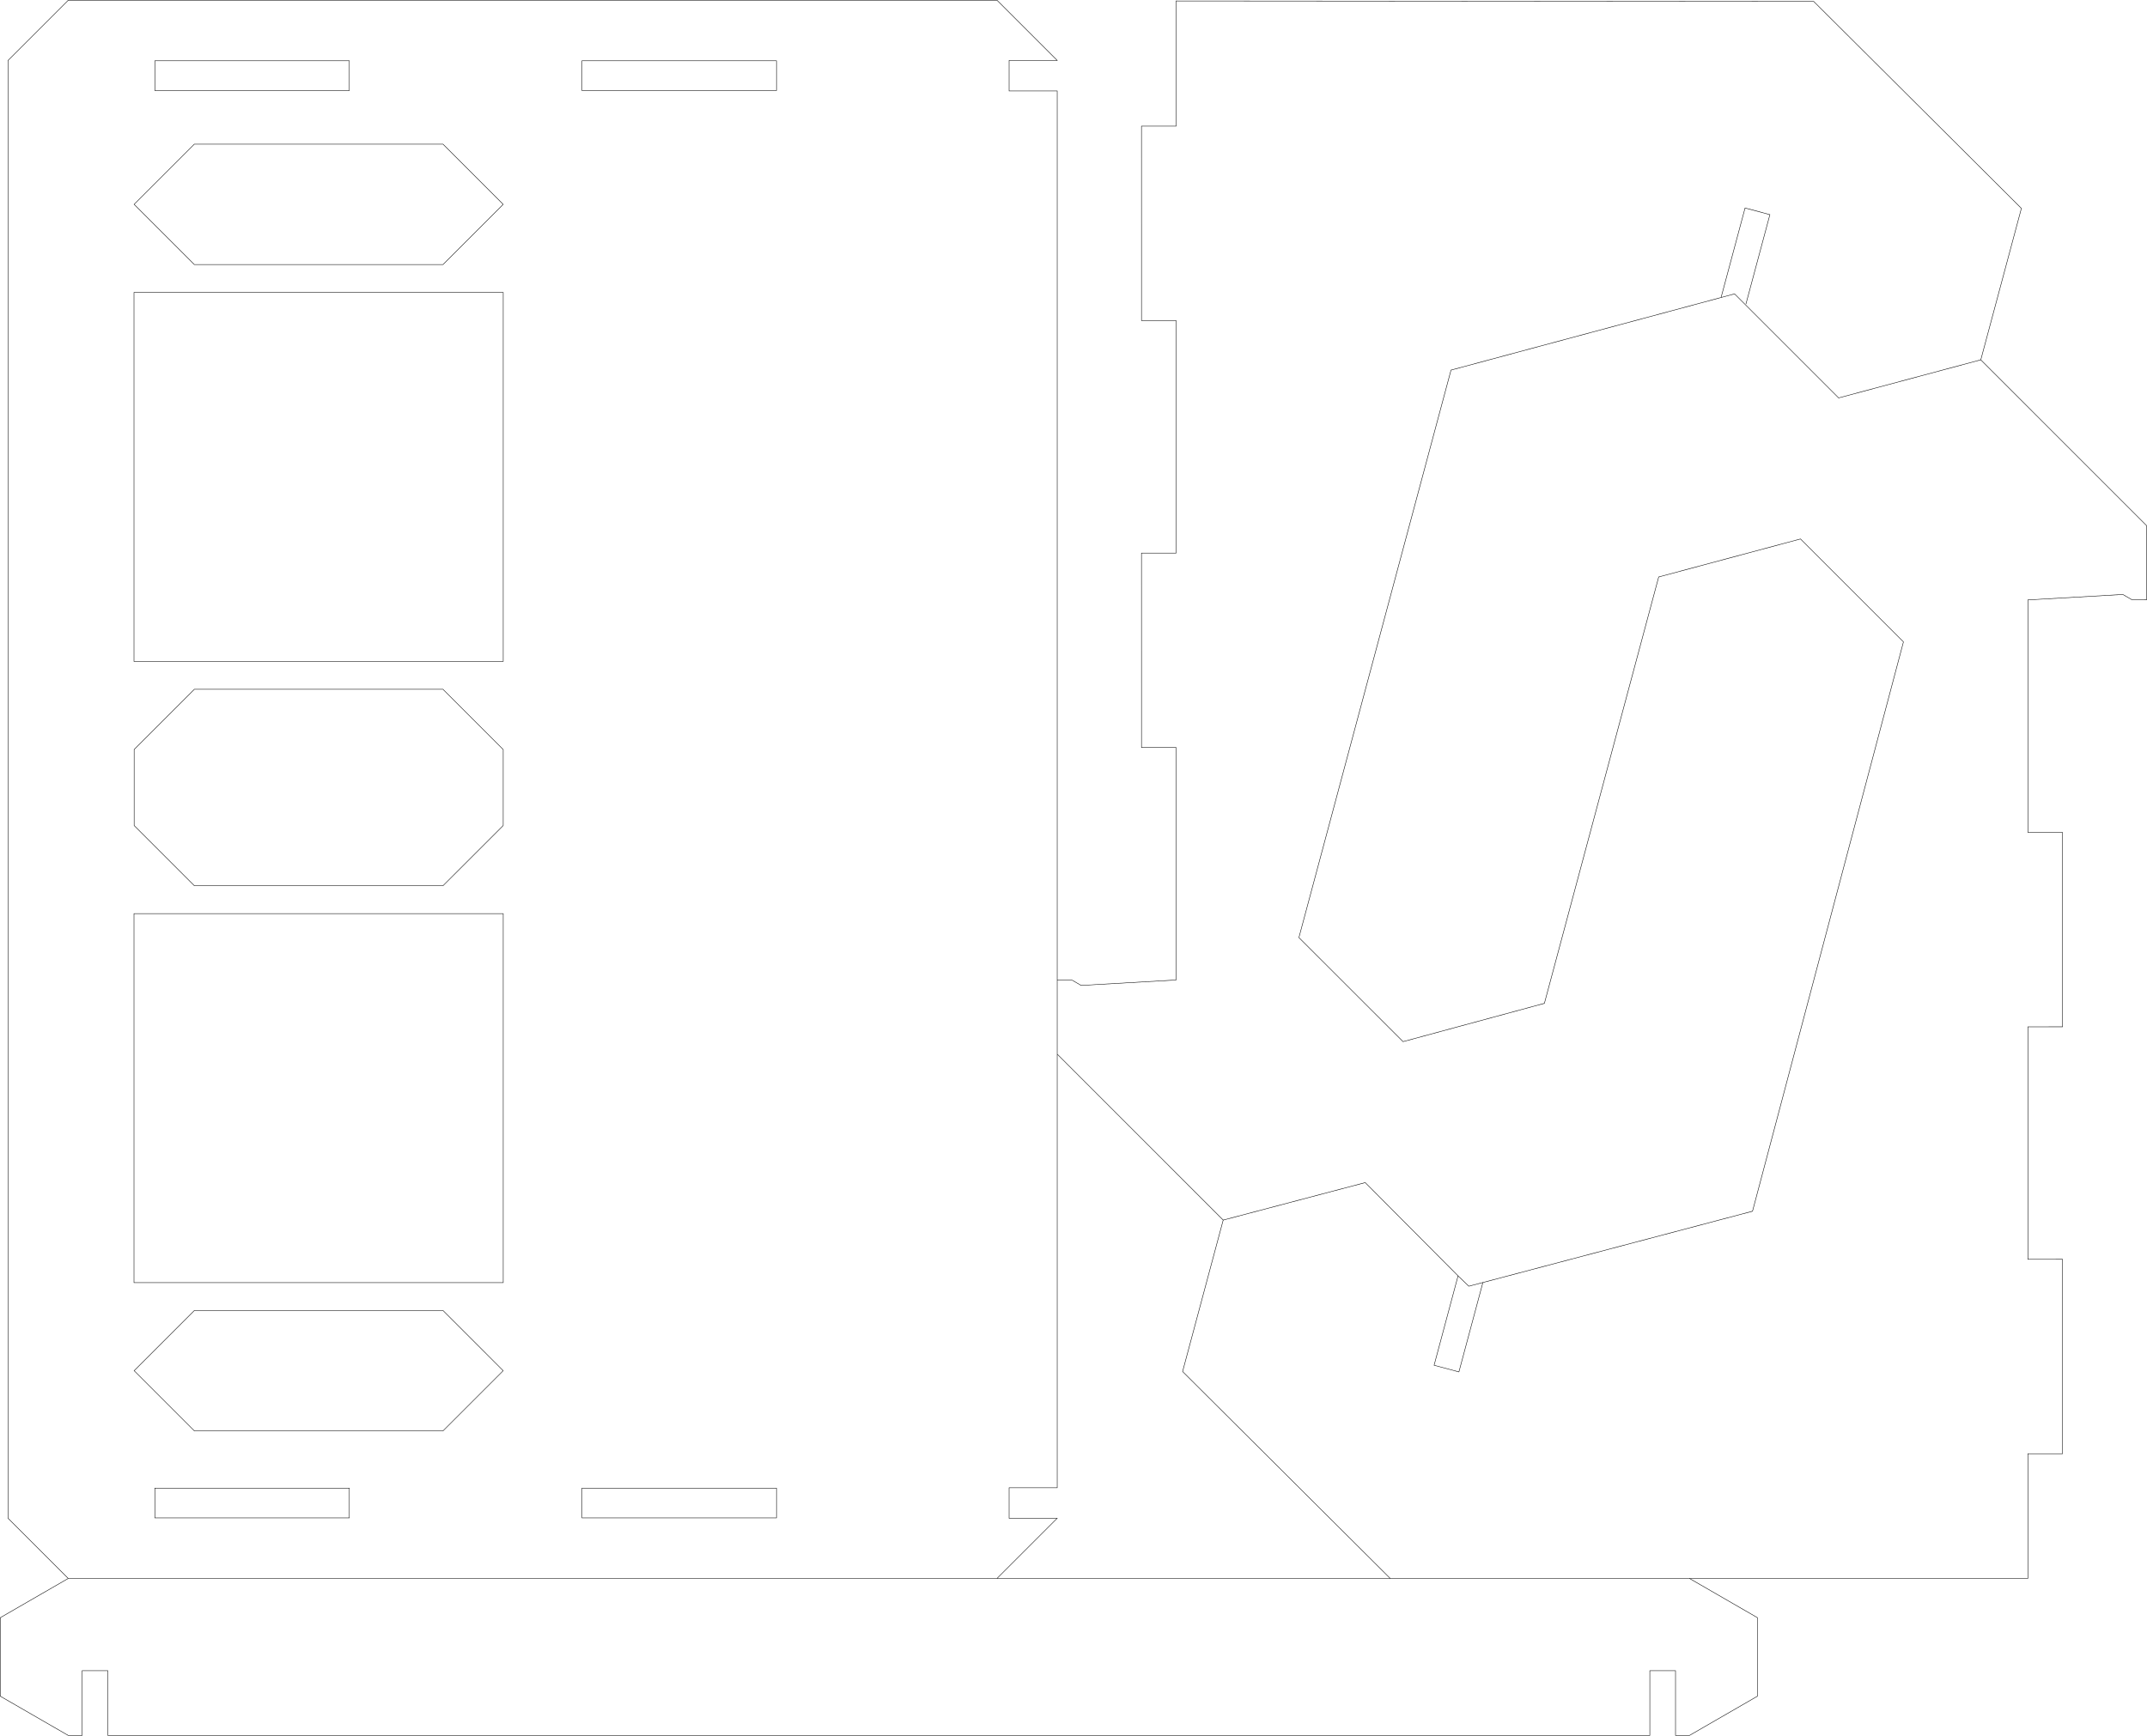
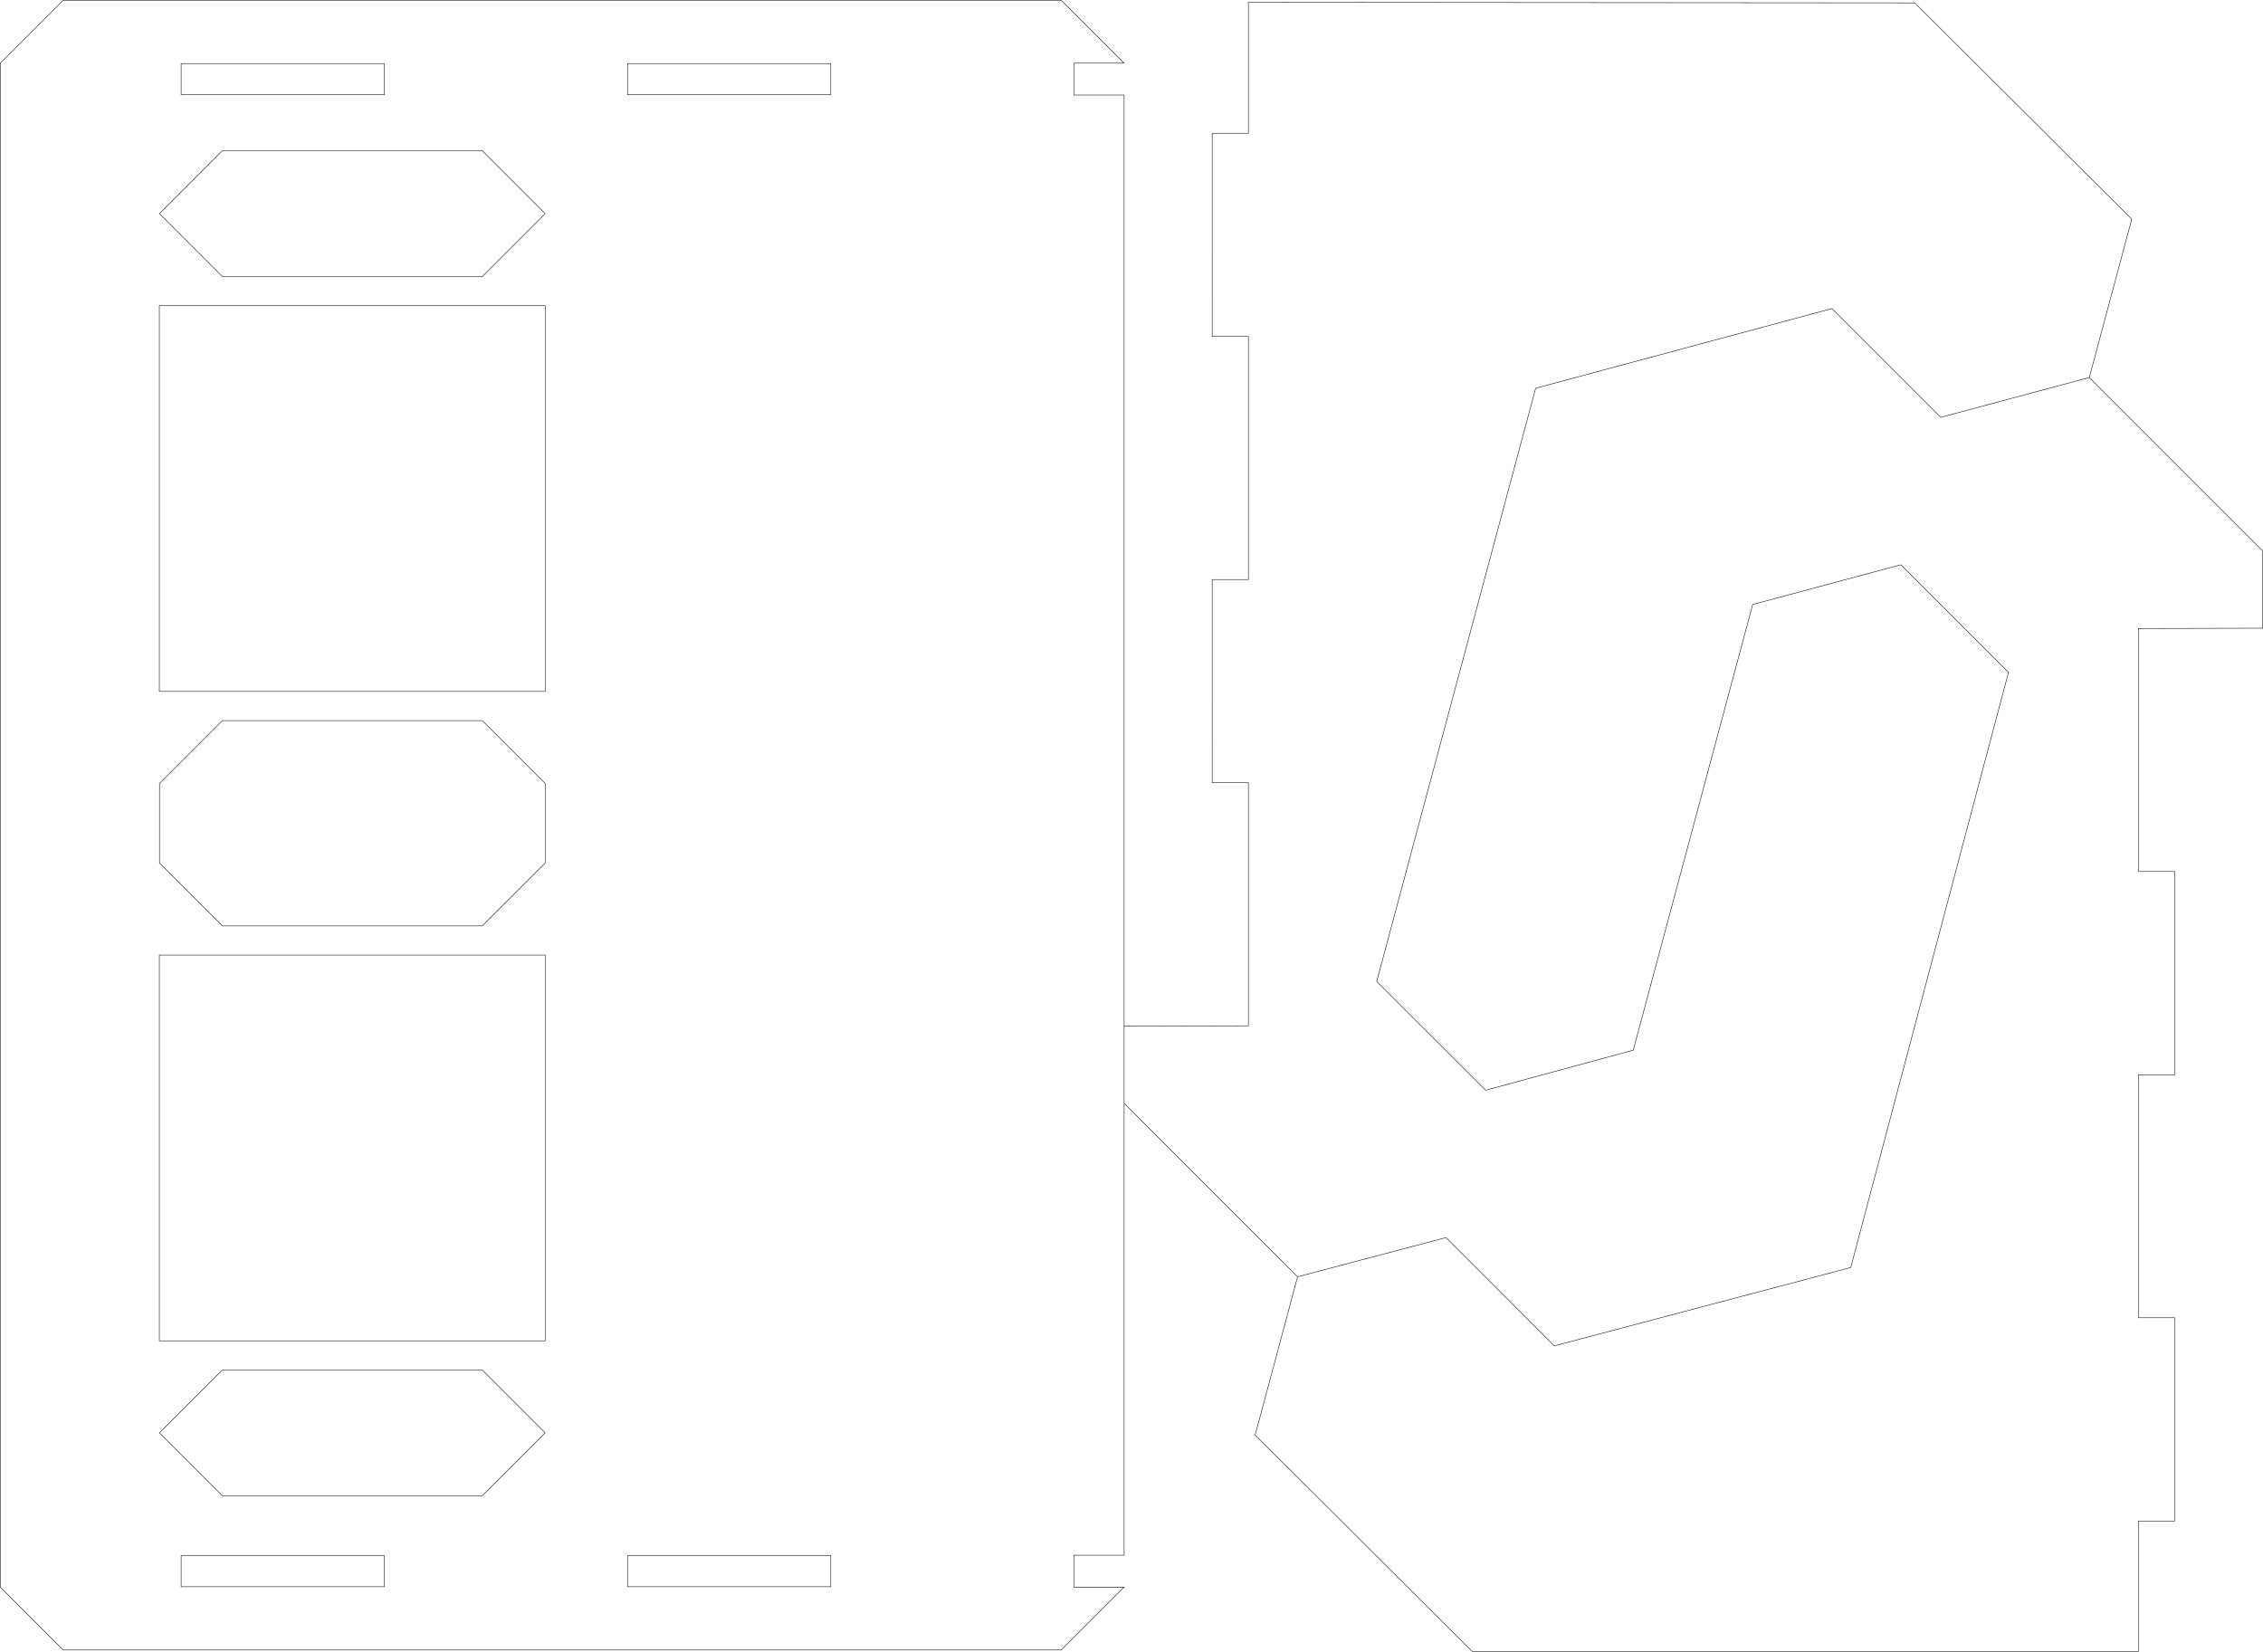
- <svg xmlns="http://www.w3.org/2000/svg" width="462.268mm" height="373.811mm" viewBox="0 0 462.268 373.811" version="1.1" id="svg8">
+ <svg xmlns="http://www.w3.org/2000/svg" width="466.243mm" height="340.28mm" viewBox="0 0 466.243 340.28" version="1.1" id="svg8">
  <defs id="defs2" />
-   <g id="layer2" style="opacity:1" transform="translate(-0.1074099,75.91592)">
+   <g id="layer2" style="opacity:1" transform="translate(3.8722,75.91591)">
    <path style="opacity:1;fill:none;stroke:#000000;stroke-width:0.1;stroke-miterlimit:4;stroke-dasharray:none;stroke-opacity:1" d="m 28.955,200.324 v -79.473 h 79.5 v 79.473 z" id="rect4593" />
    <path style="opacity:1;fill:none;stroke:#000000;stroke-width:0.1;stroke-linecap:butt;stroke-linejoin:miter;stroke-miterlimit:4;stroke-dasharray:none;stroke-opacity:1" d="M 95.486,232.257 H 41.951 l -12.965,-12.965 12.965,-12.965 h 53.535 l 12.965,12.965 z" id="path4591-3" />
    <path style="opacity:1;fill:none;stroke:#000000;stroke-width:0.1;stroke-miterlimit:4;stroke-dasharray:none;stroke-opacity:1" d="m 28.955,-12.935 v 79.473 h 79.5 v -79.473 z" id="rect4593-2" />
    <path style="opacity:1;fill:none;stroke:#000000;stroke-width:0.1;stroke-linecap:butt;stroke-linejoin:miter;stroke-miterlimit:4;stroke-dasharray:none;stroke-opacity:1" d="M 95.486,-44.869 H 41.951 l -12.965,12.965 12.965,12.965 53.535,1.9e-5 12.965,-12.965 z" id="path4591-3-7" />
    <path style="opacity:1;fill:none;stroke:#000000;stroke-width:0.1;stroke-linecap:butt;stroke-linejoin:miter;stroke-miterlimit:4;stroke-dasharray:none;stroke-opacity:1" d="m 28.987,101.882 1.1e-5,-16.374 12.965,-12.965 53.535,-1.8e-5 12.965,12.965 V 101.882 L 95.486,114.846 H 41.951 Z" id="path4591-0" />
    <path style="opacity:1;fill:none;stroke:#000000;stroke-width:0.1;stroke-miterlimit:4;stroke-dasharray:none;stroke-opacity:1" d="m 125.411,250.993 v -6.415 h 41.881 v 6.415 z" id="rect5006-2-3" />
    <path style="opacity:1;fill:none;stroke:#000000;stroke-width:0.1;stroke-miterlimit:4;stroke-dasharray:none;stroke-opacity:1" d="m 33.446,250.993 v -6.415 h 41.881 l -3e-6,6.415 z" id="rect5006-2-2-1" />
    <path style="opacity:1;fill:none;stroke:#000000;stroke-width:0.1;stroke-miterlimit:4;stroke-dasharray:none;stroke-opacity:1" d="m 125.411,-56.41 v -6.415 h 41.881 v 6.415 z" id="rect5006-2-3-4" />
    <path style="opacity:1;fill:none;stroke:#000000;stroke-width:0.1;stroke-miterlimit:4;stroke-dasharray:none;stroke-opacity:1" d="m 33.446,-56.41 v -6.415 h 41.881 l 3e-6,6.415 z" id="rect5006-2-2-1-7" />
-     <path style="opacity:1;fill:none;stroke:#000000;stroke-width:0.1;stroke-linecap:butt;stroke-linejoin:miter;stroke-miterlimit:4;stroke-dasharray:none;stroke-opacity:1" d="M 1.833,251.07 V -62.901 l 12.965,-12.965 199.971,-3e-5 12.965,12.965 h -10.358 v 6.569 h 10.358 V 244.501 h -10.358 v 6.569 h 10.358 l -12.965,12.965 H 14.798 Z" id="path1287" />
-     <path style="opacity:1;fill:none;stroke:#000000;stroke-width:0.1;stroke-linecap:butt;stroke-linejoin:miter;stroke-miterlimit:4;stroke-dasharray:none;stroke-opacity:1" d="m 363.854,264.033 h 72.872 v -26.861 l 7.46,-5e-5 -0.004,-41.872 -7.456,0.003 v -50.074 l 7.46,-0.002 -0.004,-41.868 h -7.456 V 53.289 l 20.448,-1.175 1.927,1.123 3.224,-0.008 -0.032,-15.939 -35.704,-35.711 -30.609,8.202 -22.407,-22.407 -61.05,16.415 -32.749,122.22 22.424,22.412 30.433,-8.249 24.605,-91.828 30.529,-8.184 22.17,22.17 -32.495,122.615 -58.056,15.354 -5.159,19.254 -5.345,-1.432 5.159,-19.254 -19.982,-20.087 -30.586,8.073 -8.74,32.619 44.711,44.563" id="path1017" />
-     <path style="opacity:1;fill:none;stroke:#000000;stroke-width:0.1;stroke-linecap:butt;stroke-linejoin:miter;stroke-miterlimit:4;stroke-dasharray:none;stroke-opacity:1" d="M 14.798,264.034 0.157,272.487 v 16.905 L 14.798,297.845 h 2.998 V 283.906 h 5.534 v 13.939 H 355.329 V 283.906 h 5.534 v 13.939 h 2.998 l 14.641,-8.453 V 272.487 l -14.641,-8.453 H 214.77" id="path1101" />
-     <path style="opacity:1;fill:none;stroke:#000000;stroke-width:0.1;stroke-linecap:butt;stroke-linejoin:miter;stroke-miterlimit:4;stroke-dasharray:none;stroke-opacity:1" d="m 370.677,-11.868 5.159,-19.254 5.345,1.432 -5.159,19.254 m 50.568,12.014 8.74,-32.619 -44.711,-44.563 -137.283,-0.108 v 26.969 l -7.46,5.1e-5 0.004,41.872 7.456,-0.003 V 43.201 l -7.46,0.002 0.004,41.868 h 7.456 v 50.071 l -20.448,1.175 -1.927,-1.123 -3.224,0.008 m 0.032,15.939 35.704,35.711" id="path1017-7" />
-     <path style="opacity:1;fill:none;stroke:#000000;stroke-width:0.1;stroke-linecap:butt;stroke-linejoin:miter;stroke-miterlimit:4;stroke-dasharray:none;stroke-opacity:1" d="m 314.041,198.866 2.317,2.229 3.028,-0.796" id="path1133" />
+     <path style="opacity:1;fill:none;stroke:#000000;stroke-width:0.1;stroke-linecap:butt;stroke-linejoin:miter;stroke-miterlimit:4;stroke-dasharray:none;stroke-opacity:1" d="m 299.439,264.314 137.283,10e-6 v -26.861 l 7.46,-5e-5 -0.004,-41.872 -7.456,0.003 v -50.074 l 7.46,-0.002 -0.004,-41.868 h -7.456 V 53.569 l 25.599,-0.06 -0.032,-15.939 L 426.586,1.859 395.977,10.061 373.57,-12.346 312.52,4.068 279.771,126.288 l 22.424,22.412 30.433,-8.249 24.605,-91.828 30.529,-8.184 22.17,22.17 -32.495,122.615 -61.084,16.151 -22.3,-22.316 -30.586,8.073 -8.74,32.619 44.711,44.563" id="path1017" />
+     <path style="opacity:1;fill:none;stroke:#000000;stroke-width:0.1;stroke-linecap:butt;stroke-linejoin:miter;stroke-miterlimit:4;stroke-dasharray:none;stroke-opacity:1" d="m 426.586,1.859 8.74,-32.619 -44.711,-44.563 -137.283,-0.108 v 26.969 l -7.46,5.1e-5 0.004,41.872 7.456,-0.003 V 43.482 l -7.46,0.002 0.004,41.868 h 7.456 v 50.071 l -25.599,0.061 m 0.032,15.939 35.704,35.711" id="path1017-7" />
+     <path style="opacity:1;fill:none;stroke:#000000;stroke-width:0.1;stroke-linecap:butt;stroke-linejoin:miter;stroke-miterlimit:4;stroke-dasharray:none;stroke-opacity:1" d="M -3.822,251.07 V -62.901 l 12.965,-12.965 205.627,-3e-5 12.965,12.965 h -10.358 v 6.569 h 10.358 V 244.501 h -10.358 v 6.569 h 10.358 l -12.965,12.965 H 9.142 Z" id="path1287-2" />
  </g>
</svg>
